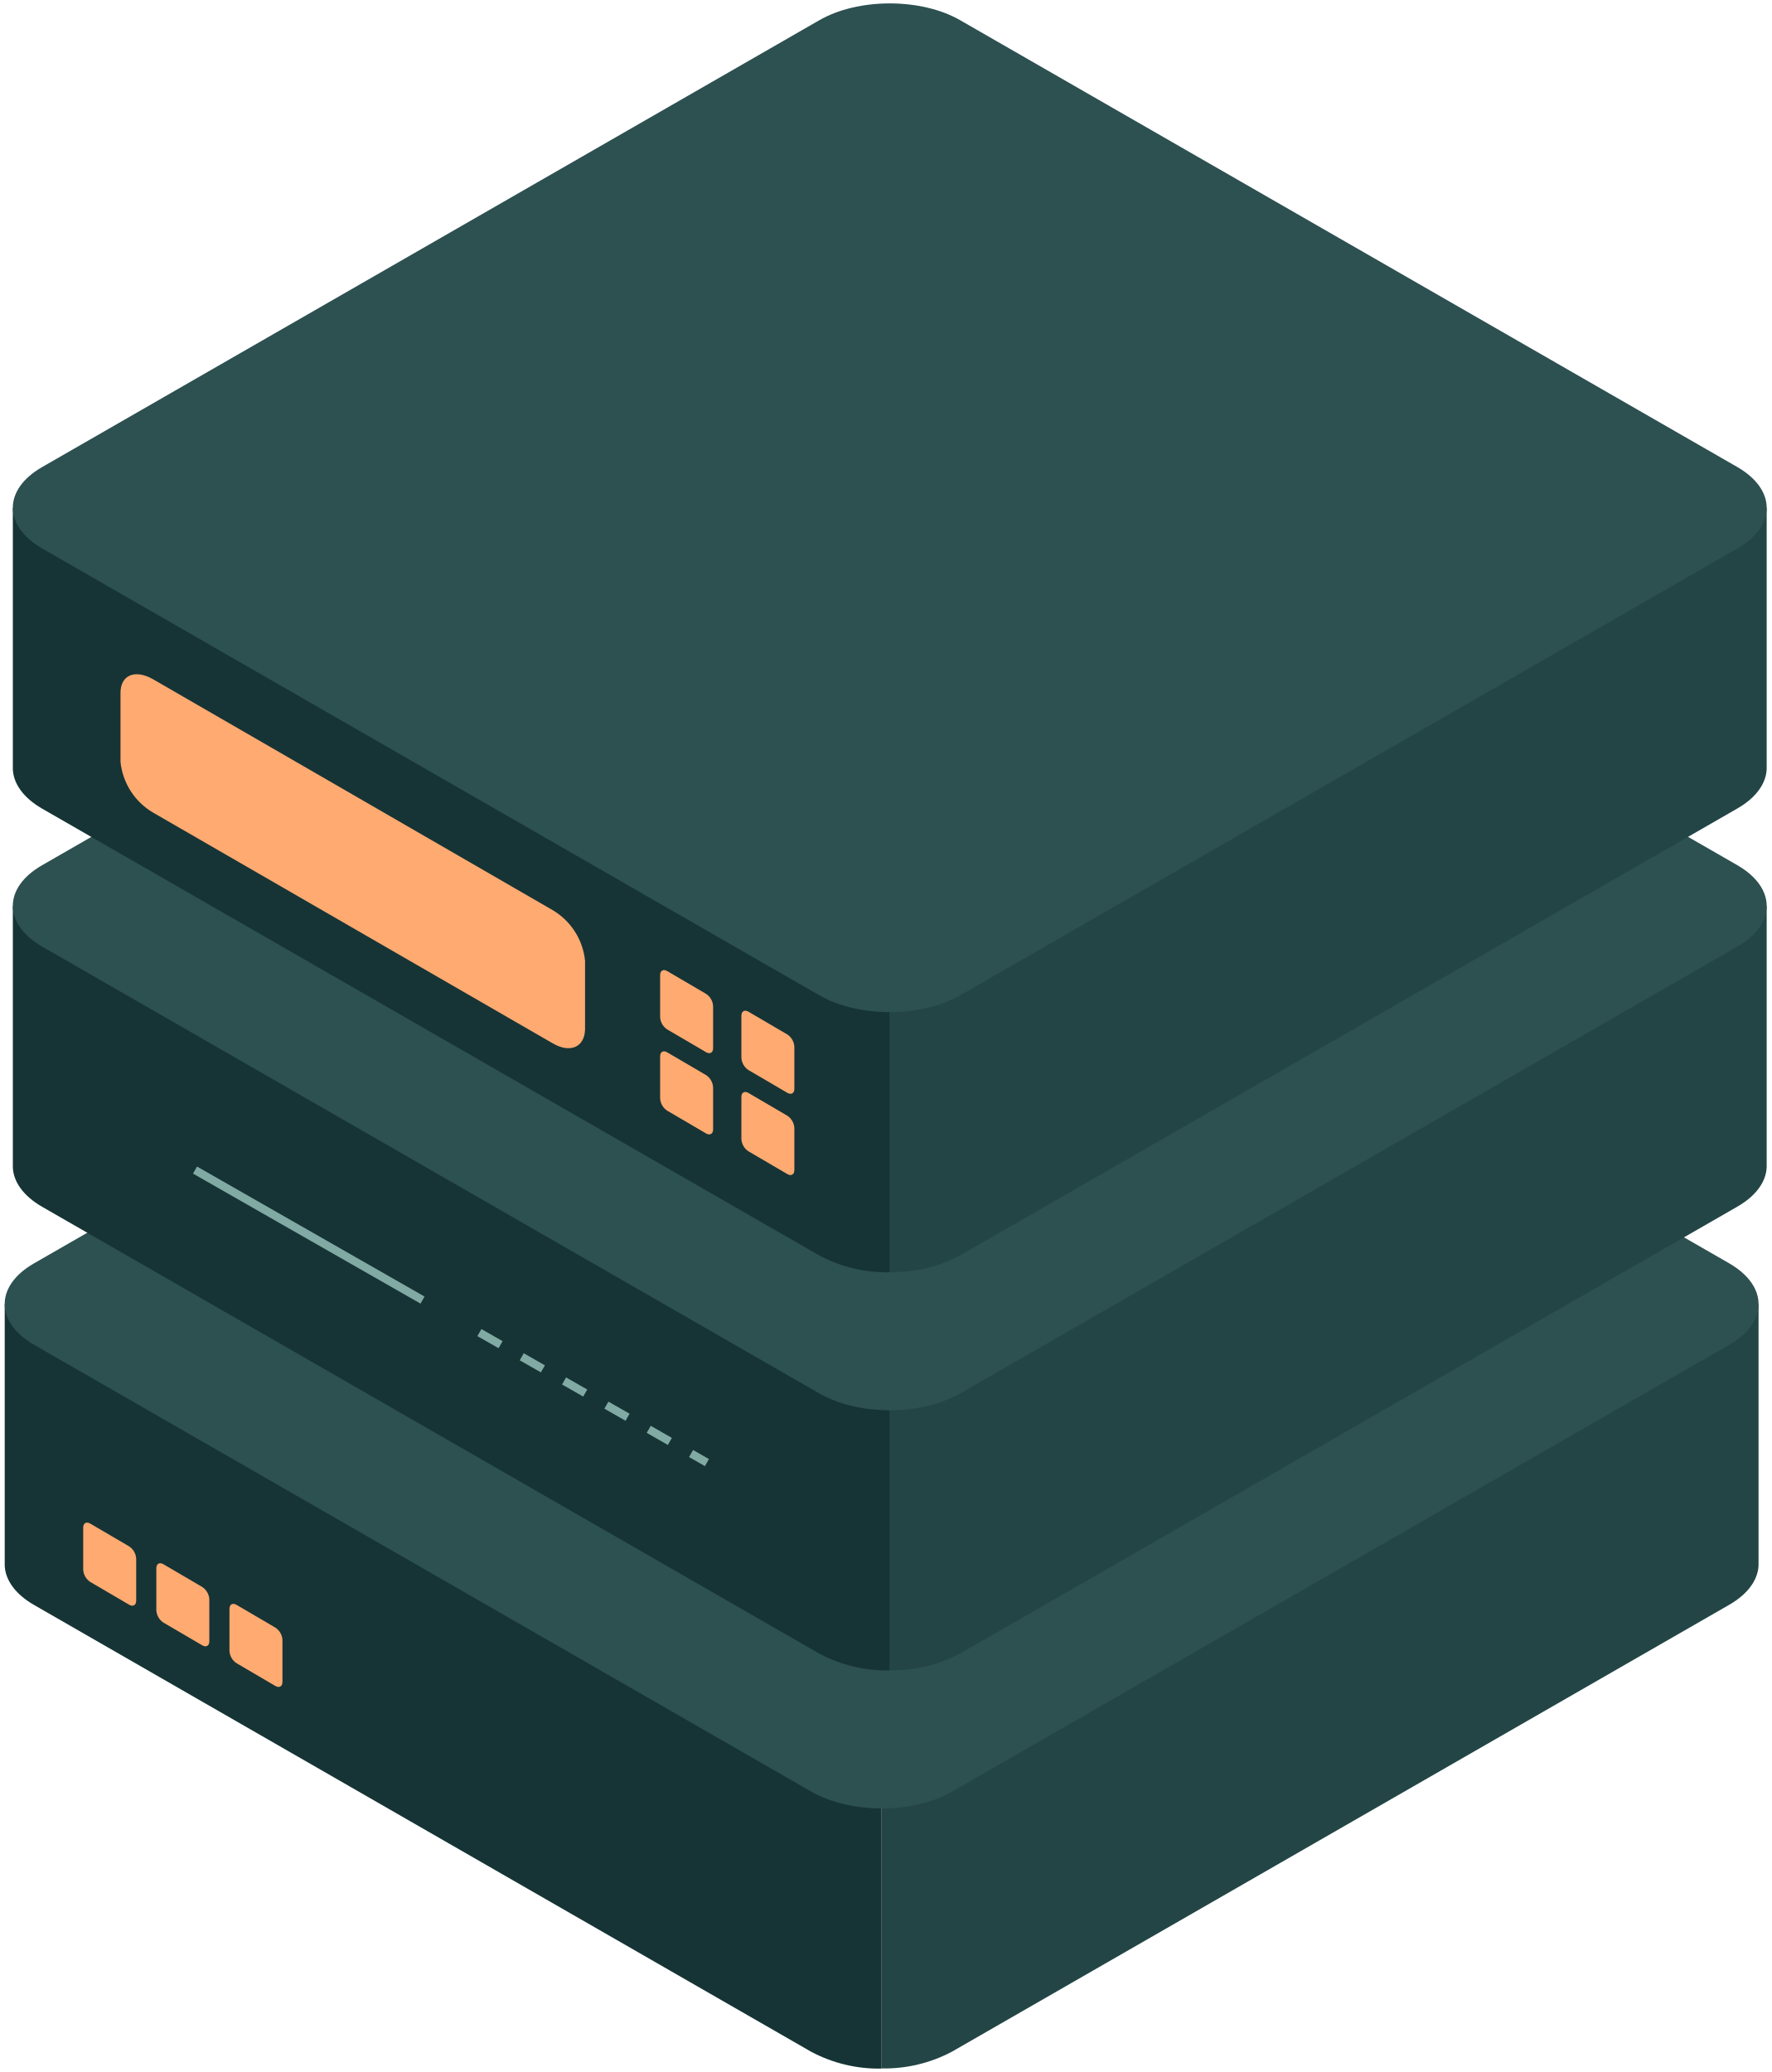
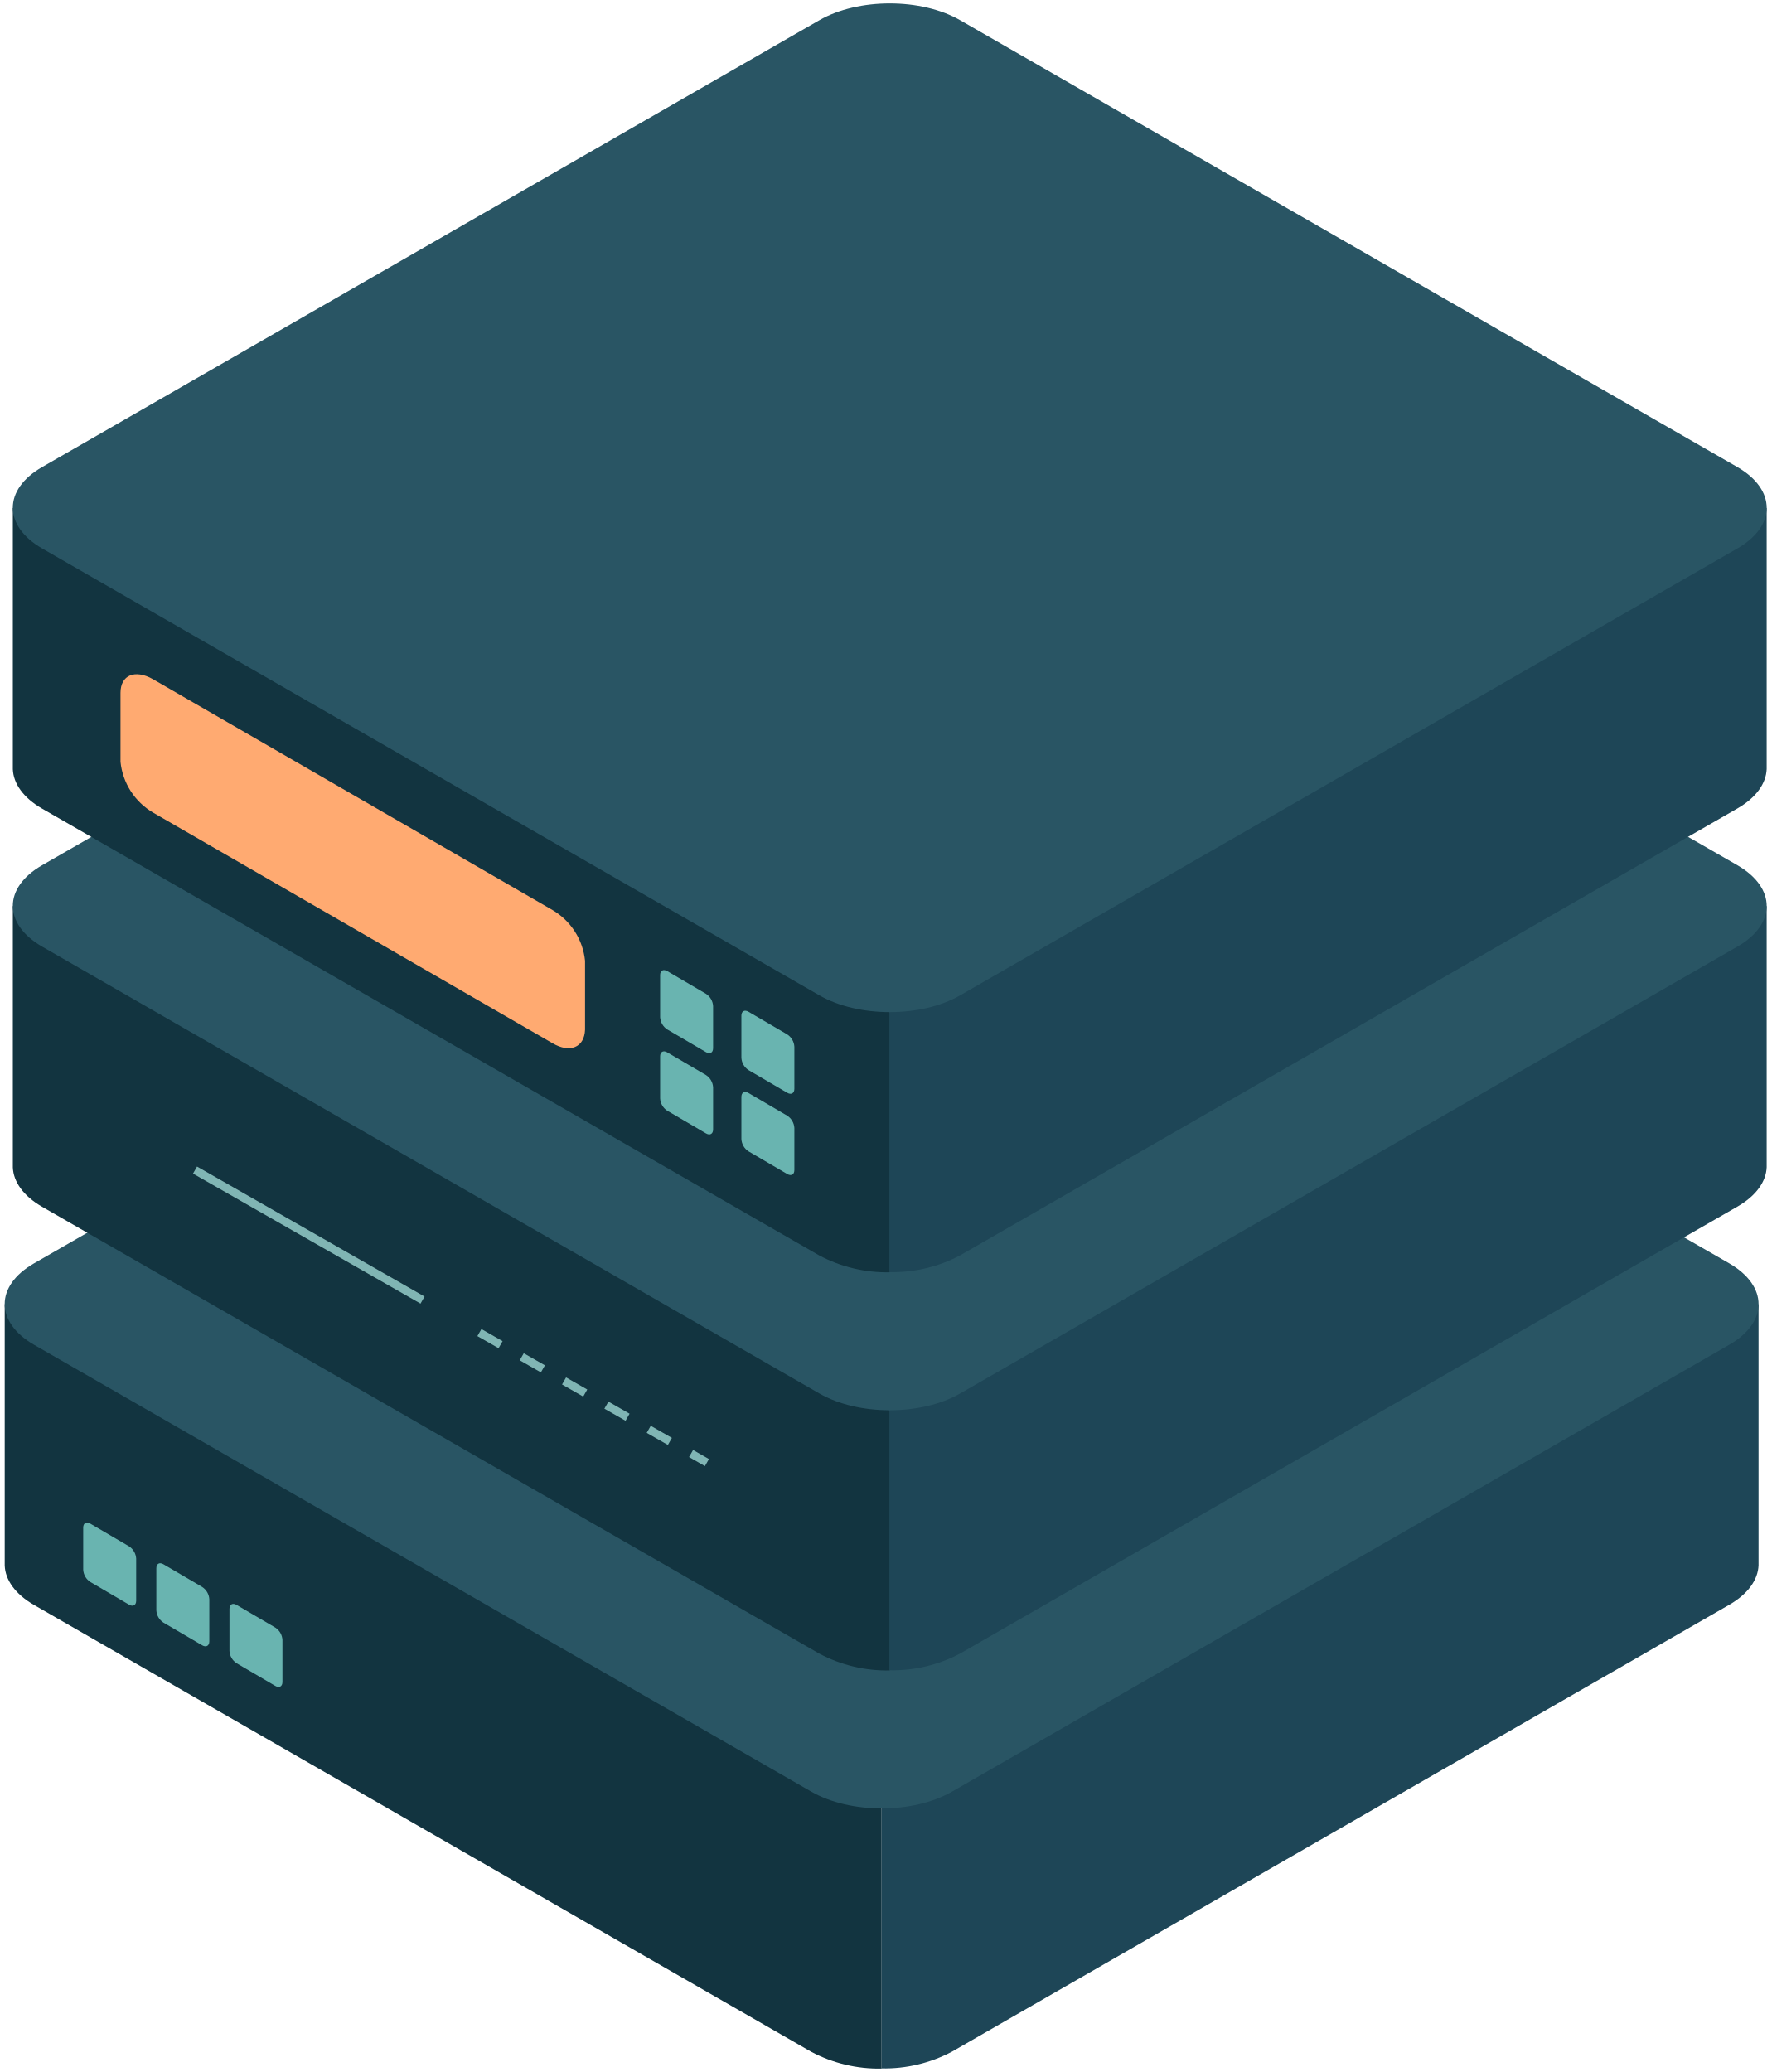
<svg xmlns="http://www.w3.org/2000/svg" width="218" height="255" viewBox="0 0 218 255" fill="none">
-   <path d="M108.5 222.58V254.58C105.481 254.64 102.497 253.927 99.83 252.51L4.17 197.51C1.85 196.17 0.65 194.42 0.58 192.67V160.5L25.85 175L108.5 222.58Z" fill="#163435" />
-   <path d="M216.42 160.5V192.65C216.35 194.4 215.15 196.15 212.83 197.49L117.17 252.49C114.503 253.907 111.519 254.62 108.5 254.56V222.56L191.15 175L216.42 160.5Z" fill="#234546" />
-   <path d="M99.83 100.49L4.17 155.49C-0.62 158.25 -0.62 162.71 4.17 165.49L99.83 220.49C104.62 223.25 112.38 223.25 117.17 220.49L212.83 165.49C217.62 162.73 217.62 158.27 212.83 155.49L117.17 100.49C112.38 97.73 104.62 97.73 99.83 100.49Z" fill="#2D5051" />
-   <path d="M109.5 173.58V205.58C106.481 205.64 103.497 204.927 100.83 203.51L5.17 148.51C2.85 147.17 1.65 145.42 1.58 143.67V111.5L26.85 126L109.5 173.58Z" fill="#163435" />
-   <path d="M217.42 111.5V143.65C217.35 145.4 216.15 147.15 213.83 148.49L118.17 203.49C115.503 204.907 112.519 205.62 109.5 205.56V173.56L192.15 126L217.42 111.5Z" fill="#234546" />
-   <path d="M100.83 51.49L5.17 106.49C0.38 109.25 0.38 113.71 5.17 116.49L100.83 171.49C105.62 174.25 113.38 174.25 118.17 171.49L213.83 116.49C218.62 113.73 218.62 109.27 213.83 106.49L118.17 51.49C113.38 48.73 105.62 48.73 100.83 51.49Z" fill="#2D5051" />
-   <path d="M109.5 124.58V156.58C106.481 156.64 103.497 155.927 100.83 154.51L5.17 99.51C2.85 98.17 1.65 96.42 1.58 94.67V62.5L26.85 77L109.5 124.58Z" fill="#163435" />
-   <path d="M217.42 62.5V94.65C217.35 96.4 216.15 98.15 213.83 99.49L118.17 154.49C115.503 155.907 112.519 156.62 109.5 156.56V124.56L192.15 77L217.42 62.5Z" fill="#234546" />
-   <path d="M100.83 2.49L5.17 57.49C0.38 60.25 0.38 64.71 5.17 67.49L100.83 122.49C105.62 125.25 113.38 125.25 118.17 122.49L213.83 67.49C218.62 64.73 218.62 60.27 213.83 57.49L118.17 2.49C113.38 -0.27 105.62 -0.27 100.83 2.49Z" fill="#2D5051" />
-   <path d="M24 144L52 160" stroke="#80AAA3" stroke-miterlimit="10" />
-   <path d="M59 164L87 180" stroke="#80AAA3" stroke-miterlimit="10" stroke-dasharray="3 3" />
-   <path d="M10.24 188V193.18C10.256 193.482 10.344 193.777 10.495 194.039C10.646 194.301 10.857 194.524 11.11 194.69L15.89 197.49C16.37 197.77 16.76 197.55 16.76 197V191.82C16.744 191.518 16.656 191.224 16.505 190.961C16.354 190.699 16.143 190.476 15.89 190.31L11.11 187.51C10.63 187.23 10.24 187.45 10.24 188Z" fill="#FFAA71" />
-   <path d="M19.24 193V198.18C19.256 198.482 19.344 198.777 19.495 199.039C19.646 199.301 19.857 199.524 20.11 199.69L24.89 202.49C25.37 202.77 25.76 202.55 25.76 202V196.82C25.744 196.518 25.656 196.224 25.505 195.961C25.354 195.699 25.143 195.476 24.89 195.31L20.11 192.51C19.63 192.23 19.24 192.45 19.24 193Z" fill="#FFAA71" />
-   <path d="M81.24 120V125.18C81.256 125.482 81.344 125.777 81.495 126.039C81.646 126.301 81.857 126.524 82.11 126.69L86.89 129.49C87.37 129.77 87.76 129.55 87.76 129V123.82C87.744 123.518 87.656 123.224 87.505 122.961C87.354 122.699 87.143 122.476 86.89 122.31L82.11 119.51C81.63 119.23 81.24 119.45 81.24 120Z" fill="#FFAA71" />
-   <path d="M91.24 125V130.18C91.256 130.482 91.344 130.777 91.495 131.039C91.646 131.301 91.857 131.524 92.11 131.69L96.89 134.49C97.37 134.77 97.76 134.55 97.76 134V128.82C97.744 128.518 97.656 128.224 97.505 127.961C97.354 127.699 97.143 127.476 96.89 127.31L92.11 124.51C91.63 124.23 91.24 124.45 91.24 125Z" fill="#FFAA71" />
-   <path d="M91.24 135V140.18C91.256 140.482 91.344 140.777 91.495 141.039C91.646 141.301 91.857 141.524 92.11 141.69L96.89 144.49C97.37 144.77 97.76 144.55 97.76 144V138.82C97.744 138.518 97.656 138.224 97.505 137.961C97.354 137.699 97.143 137.476 96.89 137.31L92.11 134.51C91.63 134.23 91.24 134.45 91.24 135Z" fill="#FFAA71" />
-   <path d="M81.24 130V135.18C81.256 135.482 81.344 135.777 81.495 136.039C81.646 136.301 81.857 136.524 82.11 136.69L86.89 139.49C87.37 139.77 87.76 139.55 87.76 139V133.82C87.744 133.518 87.656 133.224 87.505 132.961C87.354 132.699 87.143 132.476 86.89 132.31L82.11 129.51C81.63 129.23 81.24 129.45 81.24 130Z" fill="#FFAA71" />
-   <path d="M28.24 198V203.18C28.256 203.482 28.344 203.777 28.495 204.039C28.646 204.301 28.857 204.524 29.11 204.69L33.89 207.49C34.37 207.77 34.76 207.55 34.76 207V201.82C34.744 201.518 34.656 201.224 34.505 200.961C34.354 200.699 34.143 200.476 33.89 200.31L29.11 197.51C28.63 197.23 28.24 197.45 28.24 198Z" fill="#FFAA71" />
+   <path d="M108.5 222.58V254.58C105.481 254.64 102.497 253.927 99.83 252.51L4.17 197.51C1.85 196.17 0.65 194.42 0.58 192.67V160.5L25.85 175L108.5 222.58Z" fill="#123440" />
+   <path d="M216.42 160.5V192.65C216.35 194.4 215.15 196.15 212.83 197.49L117.17 252.49C114.503 253.907 111.519 254.62 108.5 254.56V222.56L191.15 175L216.42 160.5Z" fill="#1e4657" />
+   <path d="M99.83 100.49L4.17 155.49C-0.62 158.25 -0.62 162.71 4.17 165.49L99.83 220.49C104.62 223.25 112.38 223.25 117.17 220.49L212.83 165.49C217.62 162.73 217.62 158.27 212.83 155.49L117.17 100.49C112.38 97.73 104.62 97.73 99.83 100.49Z" fill="#295564" />
+   <path d="M109.5 173.58V205.58C106.481 205.64 103.497 204.927 100.83 203.51L5.17 148.51C2.85 147.17 1.65 145.42 1.58 143.67V111.5L26.85 126L109.5 173.58Z" fill="#123440" />
+   <path d="M217.42 111.5V143.65C217.35 145.4 216.15 147.15 213.83 148.49L118.17 203.49C115.503 204.907 112.519 205.62 109.5 205.56V173.56L192.15 126L217.42 111.5Z" fill="#1e4657" />
+   <path d="M100.83 51.49L5.17 106.49C0.38 109.25 0.38 113.71 5.17 116.49L100.83 171.49C105.62 174.25 113.38 174.25 118.17 171.49L213.83 116.49C218.62 113.73 218.62 109.27 213.83 106.49L118.17 51.49C113.38 48.73 105.62 48.73 100.83 51.49Z" fill="#295564" />
+   <path d="M109.5 124.58V156.58C106.481 156.64 103.497 155.927 100.83 154.51L5.17 99.51C2.85 98.17 1.65 96.42 1.58 94.67V62.5L26.85 77L109.5 124.58Z" fill="#123440" />
+   <path d="M217.42 62.5V94.65C217.35 96.4 216.15 98.15 213.83 99.49L118.17 154.49C115.503 155.907 112.519 156.62 109.5 156.56V124.56L192.15 77L217.42 62.5Z" fill="#1e4657" />
+   <path d="M100.83 2.49L5.17 57.49C0.38 60.25 0.38 64.71 5.17 67.49L100.83 122.49C105.62 125.25 113.38 125.25 118.17 122.49L213.83 67.49C218.62 64.73 218.62 60.27 213.83 57.49L118.17 2.49C113.38 -0.27 105.62 -0.27 100.83 2.49Z" fill="#295564" />
+   <path d="M24 144L52 160" stroke="#80B5B4" stroke-miterlimit="10" />
+   <path d="M59 164L87 180" stroke="#80B5B4" stroke-miterlimit="10" stroke-dasharray="3 3" />
+   <path d="M10.24 188V193.18C10.256 193.482 10.344 193.777 10.495 194.039C10.646 194.301 10.857 194.524 11.11 194.69L15.89 197.49C16.37 197.77 16.76 197.55 16.76 197V191.82C16.744 191.518 16.656 191.224 16.505 190.961C16.354 190.699 16.143 190.476 15.89 190.31L11.11 187.51C10.63 187.23 10.24 187.45 10.24 188Z" fill="#69B4B0" />
+   <path d="M19.24 193V198.18C19.256 198.482 19.344 198.777 19.495 199.039C19.646 199.301 19.857 199.524 20.11 199.69L24.89 202.49C25.37 202.77 25.76 202.55 25.76 202V196.82C25.744 196.518 25.656 196.224 25.505 195.961C25.354 195.699 25.143 195.476 24.89 195.31L20.11 192.51C19.63 192.23 19.24 192.45 19.24 193Z" fill="#69B4B0" />
+   <path d="M81.24 120V125.18C81.256 125.482 81.344 125.777 81.495 126.039C81.646 126.301 81.857 126.524 82.11 126.69L86.89 129.49C87.37 129.77 87.76 129.55 87.76 129V123.82C87.744 123.518 87.656 123.224 87.505 122.961C87.354 122.699 87.143 122.476 86.89 122.31L82.11 119.51C81.63 119.23 81.24 119.45 81.24 120Z" fill="#69B4B0" />
+   <path d="M91.24 125V130.18C91.256 130.482 91.344 130.777 91.495 131.039C91.646 131.301 91.857 131.524 92.11 131.69L96.89 134.49C97.37 134.77 97.76 134.55 97.76 134V128.82C97.744 128.518 97.656 128.224 97.505 127.961C97.354 127.699 97.143 127.476 96.89 127.31L92.11 124.51C91.63 124.23 91.24 124.45 91.24 125Z" fill="#69B4B0" />
+   <path d="M91.24 135V140.18C91.256 140.482 91.344 140.777 91.495 141.039C91.646 141.301 91.857 141.524 92.11 141.69L96.89 144.49C97.37 144.77 97.76 144.55 97.76 144V138.82C97.744 138.518 97.656 138.224 97.505 137.961C97.354 137.699 97.143 137.476 96.89 137.31L92.11 134.51C91.63 134.23 91.24 134.45 91.24 135Z" fill="#69B4B0" />
+   <path d="M81.24 130V135.18C81.256 135.482 81.344 135.777 81.495 136.039C81.646 136.301 81.857 136.524 82.11 136.69L86.89 139.49C87.37 139.77 87.76 139.55 87.76 139V133.82C87.744 133.518 87.656 133.224 87.505 132.961C87.354 132.699 87.143 132.476 86.89 132.31L82.11 129.51C81.63 129.23 81.24 129.45 81.24 130Z" fill="#69B4B0" />
+   <path d="M28.24 198V203.18C28.256 203.482 28.344 203.777 28.495 204.039C28.646 204.301 28.857 204.524 29.11 204.69L33.89 207.49C34.37 207.77 34.76 207.55 34.76 207V201.82C34.744 201.518 34.656 201.224 34.505 200.961C34.354 200.699 34.143 200.476 33.89 200.31L29.11 197.51C28.63 197.23 28.24 197.45 28.24 198Z" fill="#69B4B0" />
  <path d="M68 128.39L18.83 100C17.72 99.347 16.78 98.442 16.085 97.358C15.39 96.274 14.96 95.041 14.83 93.76V85.27C14.83 83.08 16.6 82.33 18.83 83.59L68 112C69.11 112.652 70.051 113.557 70.746 114.642C71.441 115.726 71.871 116.959 72 118.24V126.73C71.92 128.9 70.15 129.65 68 128.39Z" fill="#FFAA71" />
</svg>
